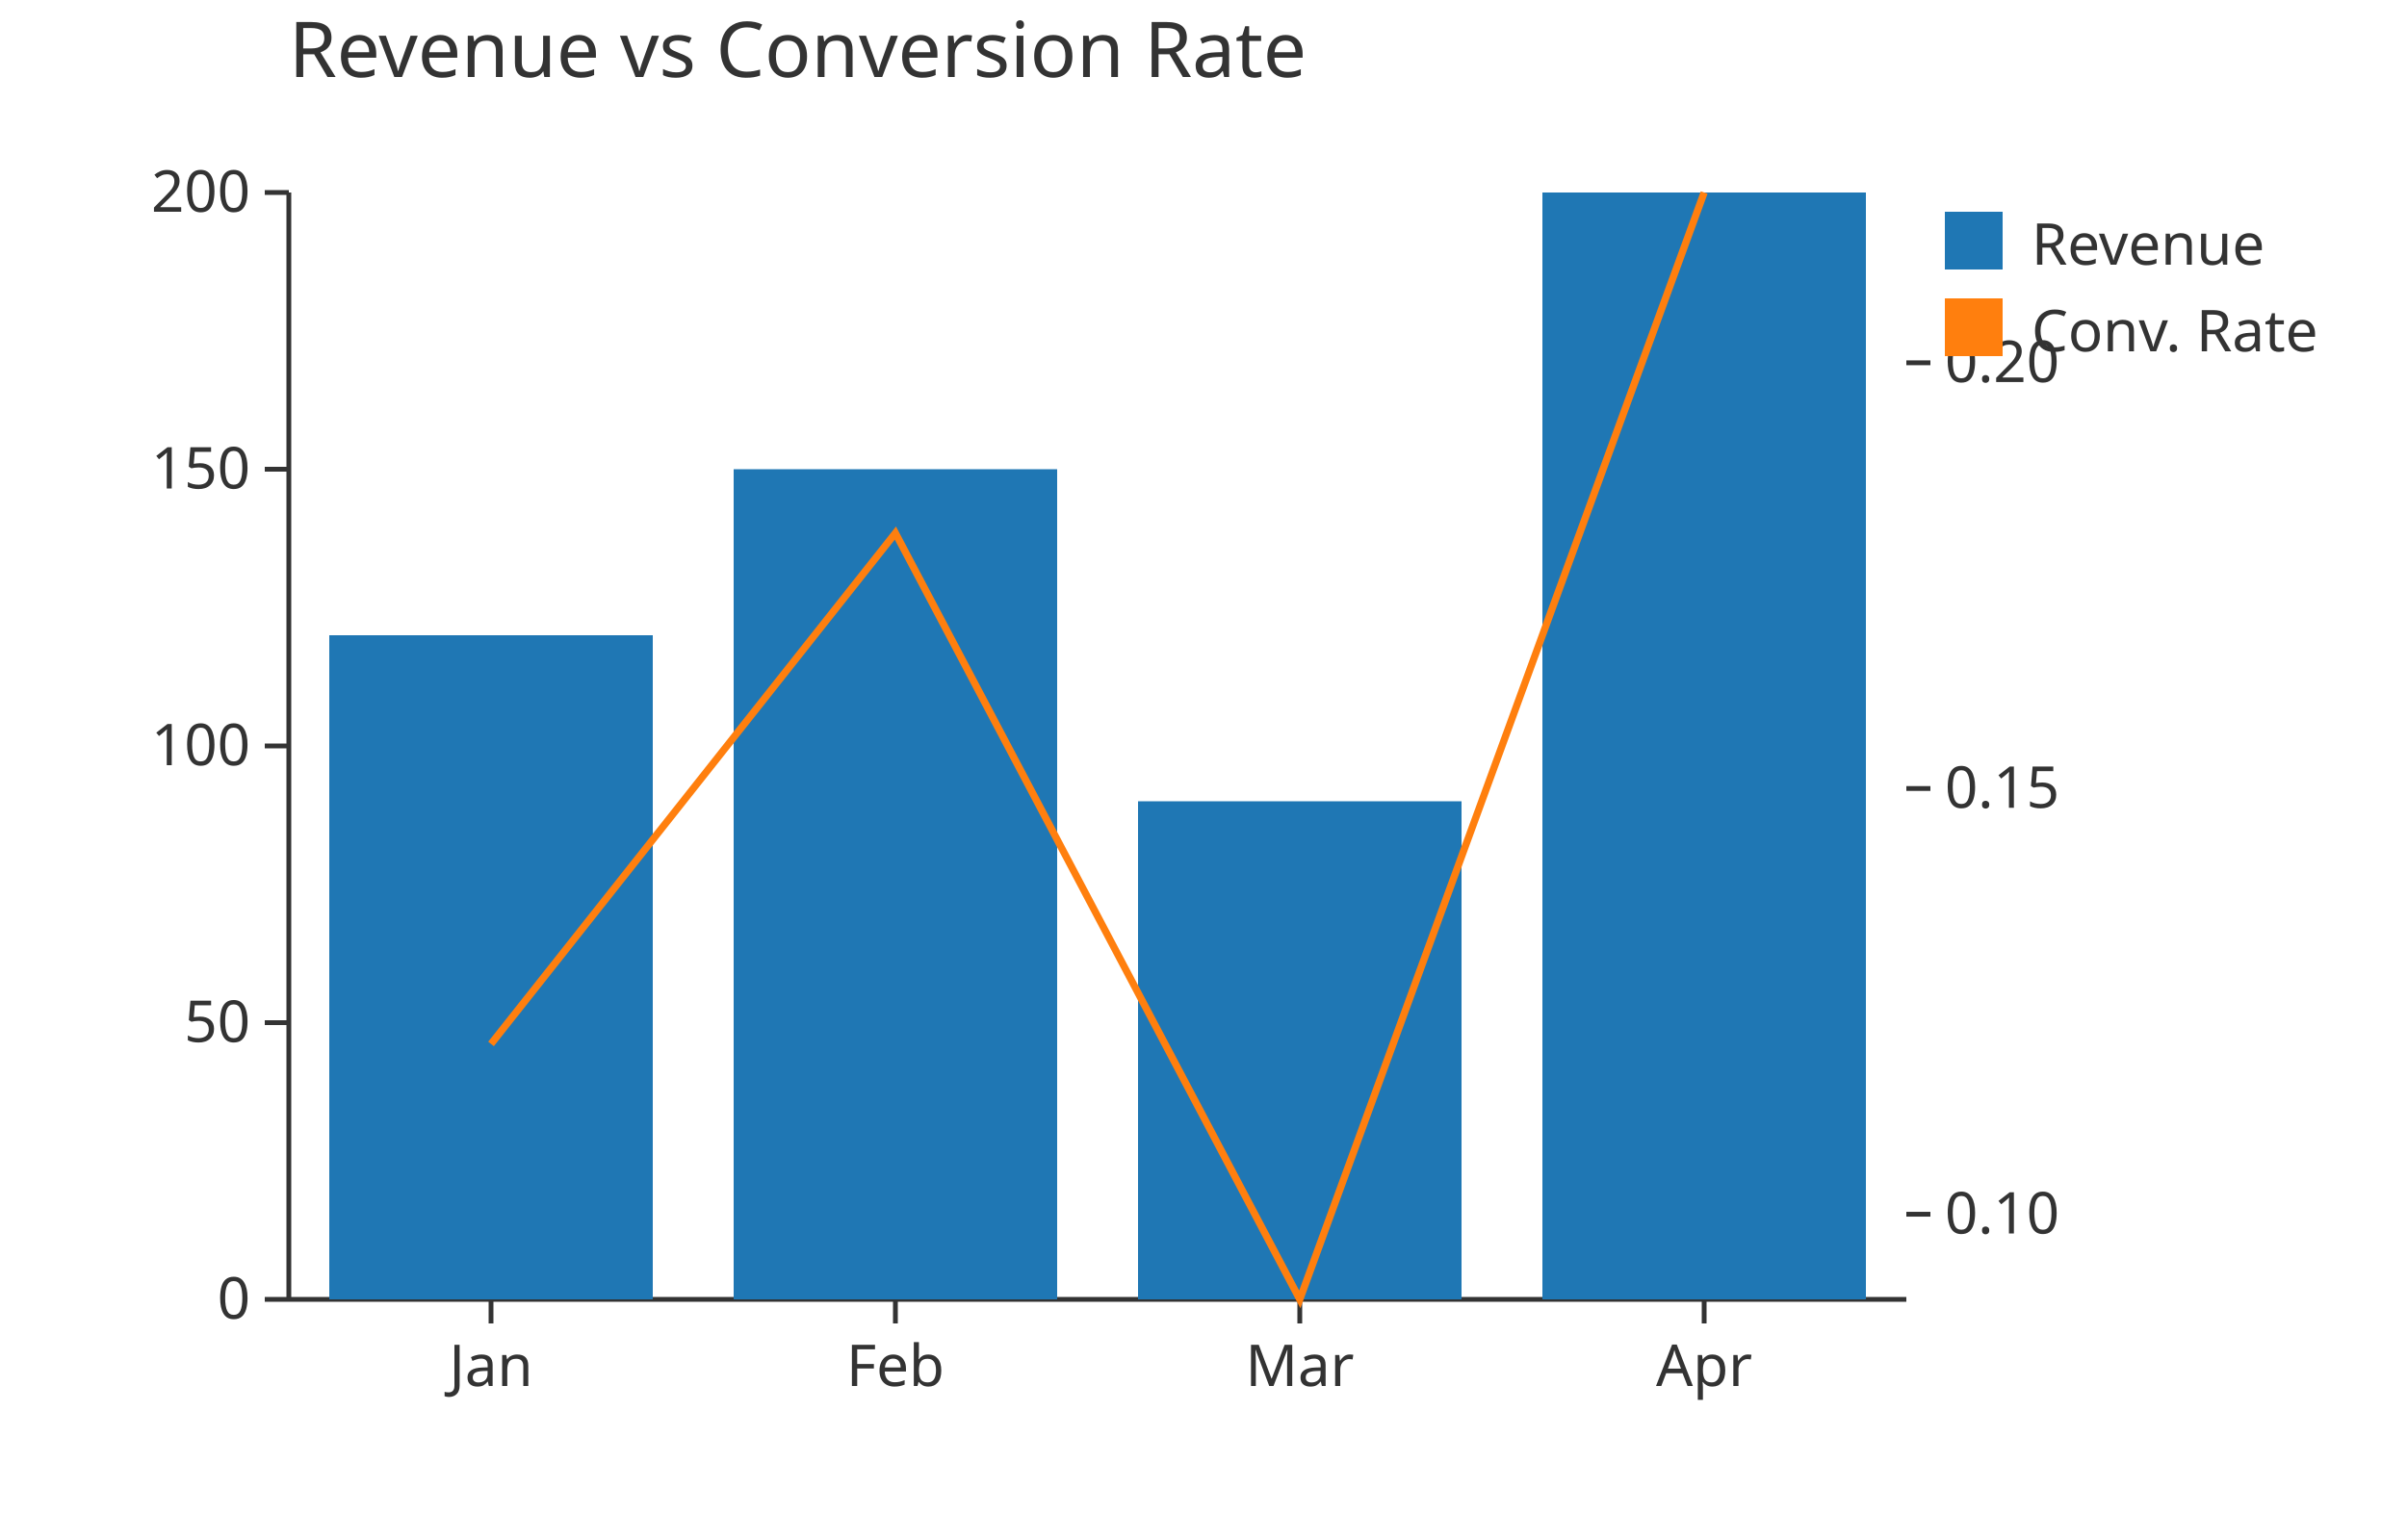
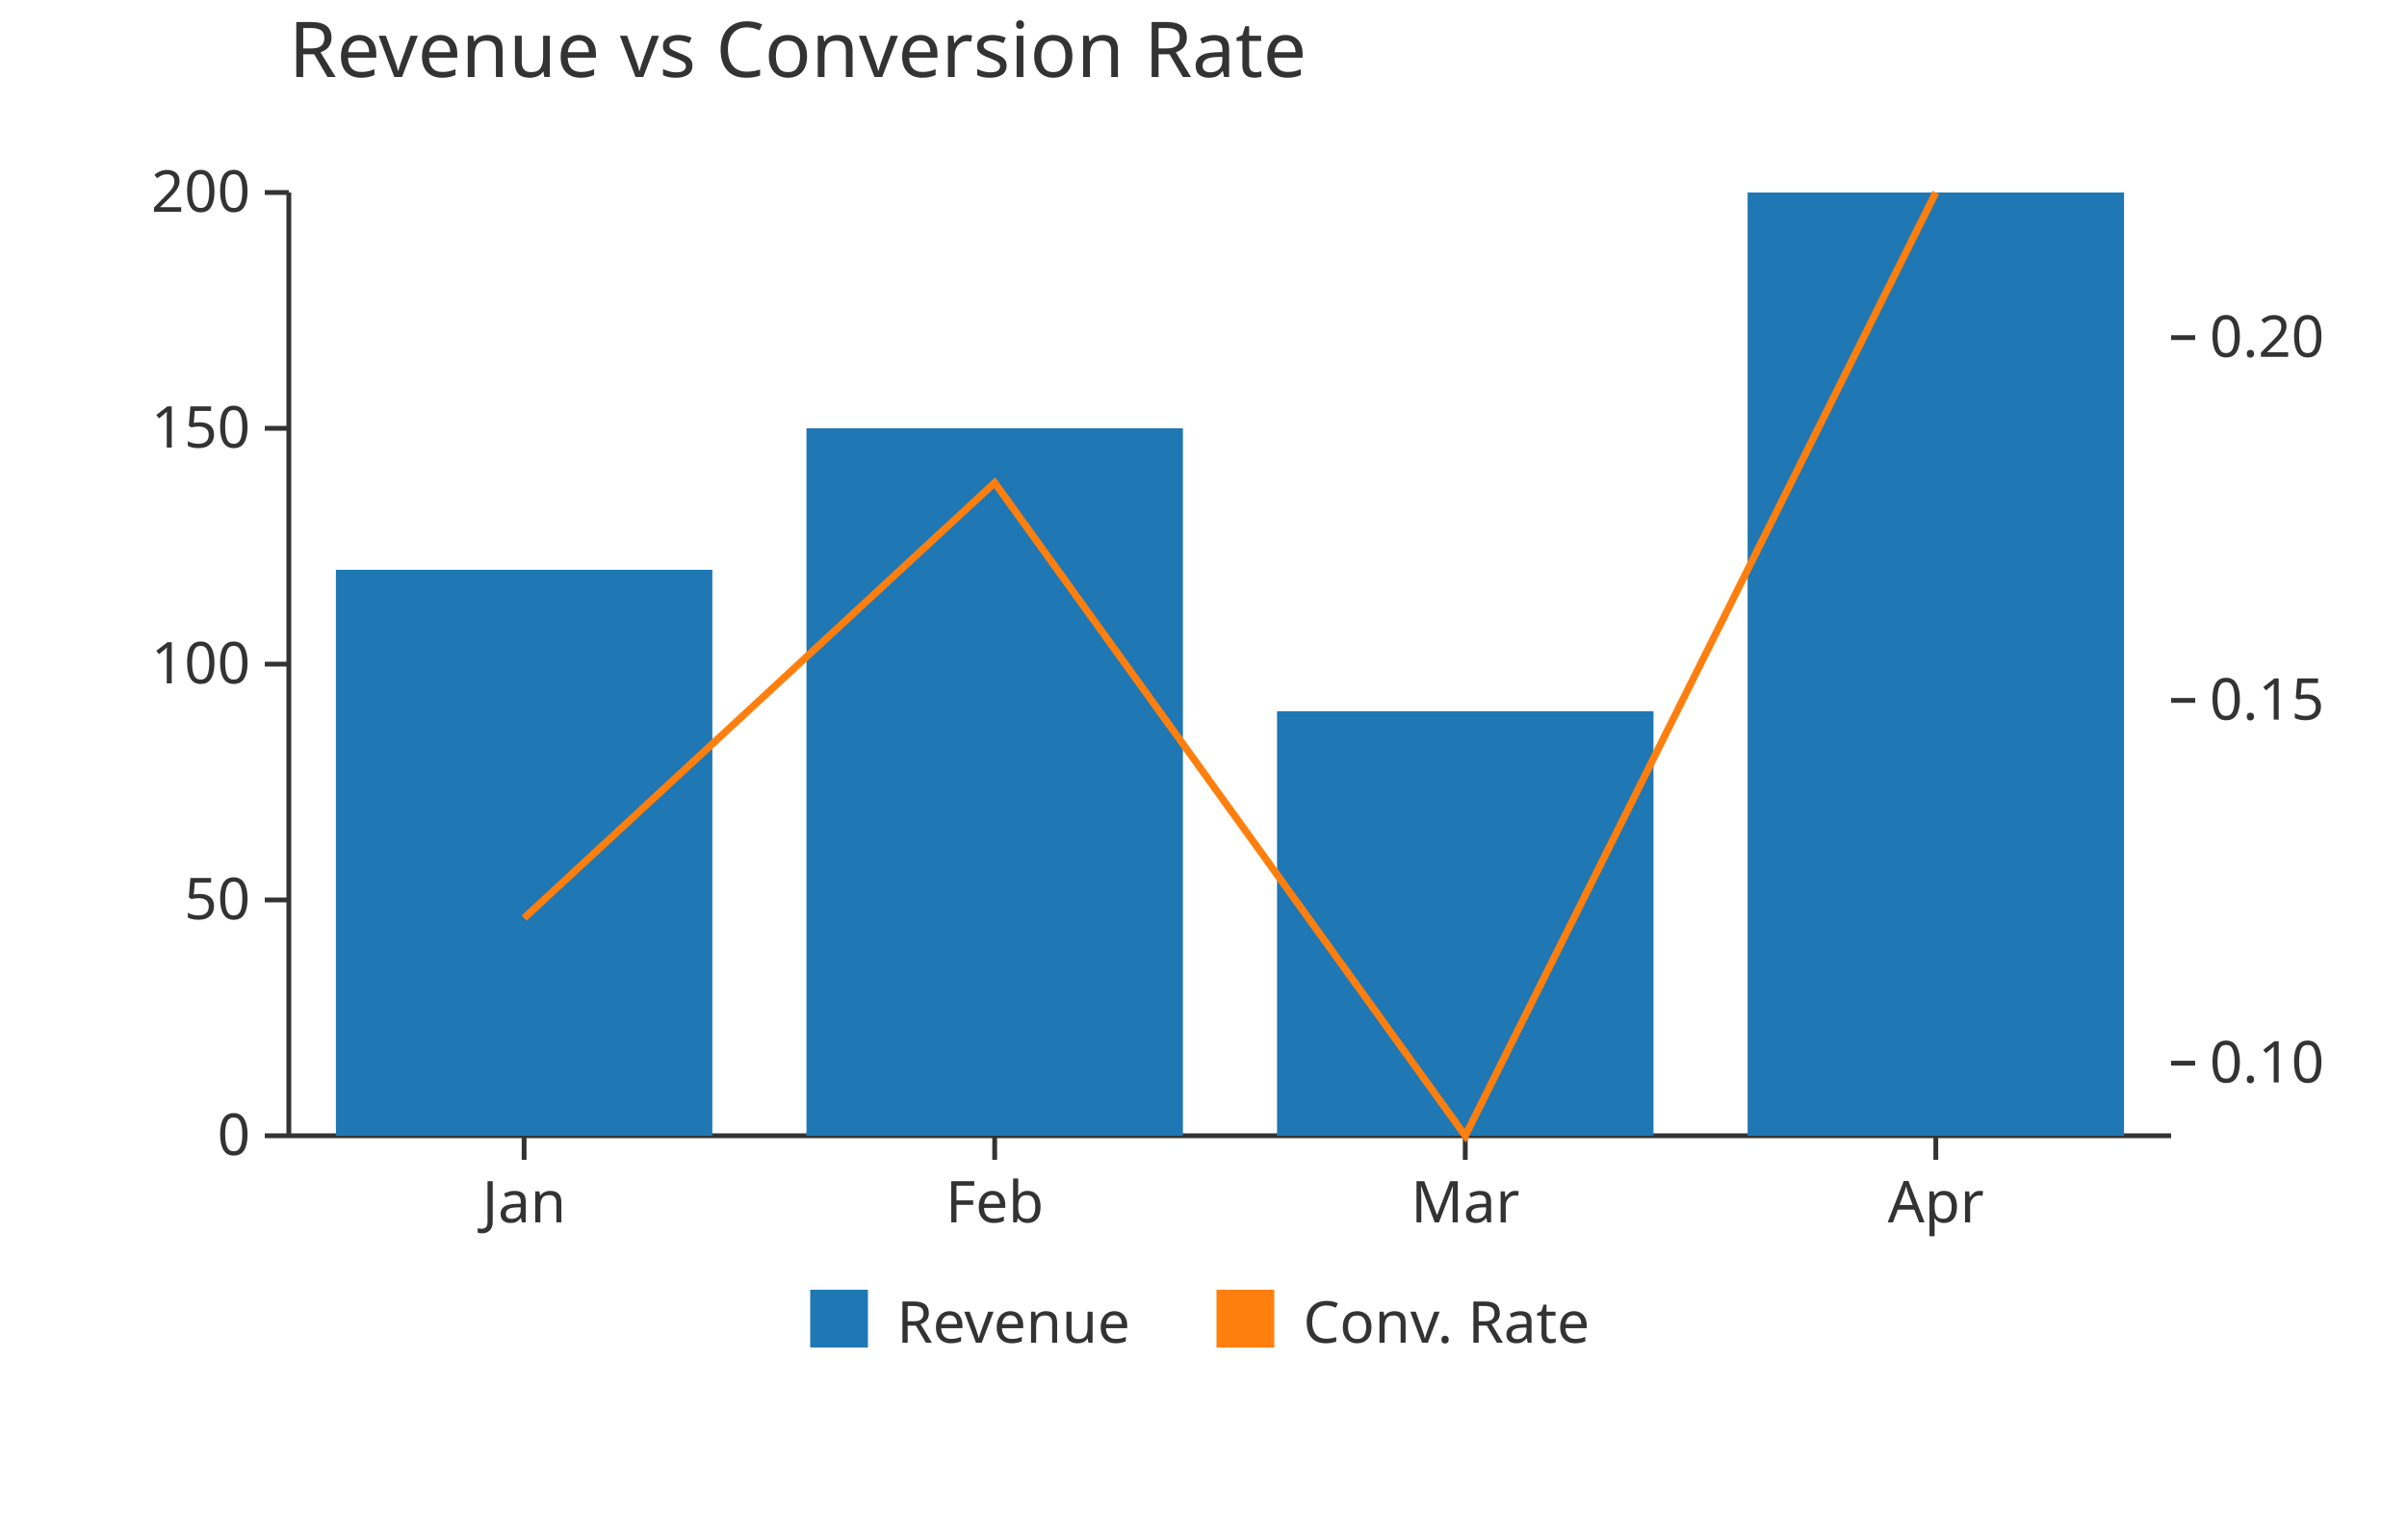
<svg xmlns="http://www.w3.org/2000/svg" width="500" height="320" viewBox="0 0 500 320">
  <rect x="0" y="0" width="500" height="320" fill="white" />
-   <line x1="60.0" y1="270.0" x2="396.0" y2="270.0" stroke="#333333" stroke-width="1.0" />
-   <line x1="60.0" y1="40.0" x2="60.0" y2="270.0" stroke="#333333" stroke-width="1.0" />
-   <line x1="102.0" y1="270.0" x2="102.0" y2="275.0" stroke="#333333" stroke-width="1.0" />
-   <text x="102.0" y="288.0" font-family="sans-serif" font-size="12.0" fill="#333333" text-anchor="middle">Jan</text>
-   <line x1="186.0" y1="270.0" x2="186.0" y2="275.0" stroke="#333333" stroke-width="1.0" />
-   <text x="186.0" y="288.0" font-family="sans-serif" font-size="12.0" fill="#333333" text-anchor="middle">Feb</text>
-   <line x1="270.0" y1="270.0" x2="270.0" y2="275.0" stroke="#333333" stroke-width="1.0" />
-   <text x="270.0" y="288.0" font-family="sans-serif" font-size="12.0" fill="#333333" text-anchor="middle">Mar</text>
-   <line x1="354.0" y1="270.0" x2="354.0" y2="275.0" stroke="#333333" stroke-width="1.0" />
-   <text x="354.0" y="288.0" font-family="sans-serif" font-size="12.0" fill="#333333" text-anchor="middle">Apr</text>
-   <line x1="55.0" y1="270.0" x2="60.0" y2="270.0" stroke="#333333" stroke-width="1.0" />
-   <text x="52.0" y="274.0" font-family="sans-serif" font-size="12.0" fill="#333333" text-anchor="end">0</text>
-   <line x1="55.0" y1="212.5" x2="60.0" y2="212.5" stroke="#333333" stroke-width="1.0" />
-   <text x="52.0" y="216.5" font-family="sans-serif" font-size="12.0" fill="#333333" text-anchor="end">50</text>
-   <line x1="55.0" y1="155.0" x2="60.0" y2="155.0" stroke="#333333" stroke-width="1.0" />
-   <text x="52.0" y="159.0" font-family="sans-serif" font-size="12.0" fill="#333333" text-anchor="end">100</text>
-   <line x1="55.0" y1="97.5" x2="60.0" y2="97.5" stroke="#333333" stroke-width="1.0" />
-   <text x="52.0" y="101.5" font-family="sans-serif" font-size="12.0" fill="#333333" text-anchor="end">150</text>
+   <line x1="60.0" y1="236.0" x2="451.0" y2="236.0" stroke="#333333" stroke-width="1.0" />
+   <line x1="60.0" y1="40.0" x2="60.0" y2="236.0" stroke="#333333" stroke-width="1.0" />
+   <line x1="108.875" y1="236.0" x2="108.875" y2="241.0" stroke="#333333" stroke-width="1.0" />
+   <text x="108.875" y="254.0" font-family="sans-serif" font-size="12.0" fill="#333333" text-anchor="middle">Jan</text>
+   <line x1="206.625" y1="236.0" x2="206.625" y2="241.0" stroke="#333333" stroke-width="1.0" />
+   <text x="206.625" y="254.0" font-family="sans-serif" font-size="12.0" fill="#333333" text-anchor="middle">Feb</text>
+   <line x1="304.375" y1="236.0" x2="304.375" y2="241.0" stroke="#333333" stroke-width="1.0" />
+   <text x="304.375" y="254.0" font-family="sans-serif" font-size="12.0" fill="#333333" text-anchor="middle">Mar</text>
+   <line x1="402.125" y1="236.0" x2="402.125" y2="241.0" stroke="#333333" stroke-width="1.0" />
+   <text x="402.125" y="254.0" font-family="sans-serif" font-size="12.0" fill="#333333" text-anchor="middle">Apr</text>
+   <line x1="55.0" y1="236.0" x2="60.0" y2="236.0" stroke="#333333" stroke-width="1.0" />
+   <text x="52.0" y="240.0" font-family="sans-serif" font-size="12.0" fill="#333333" text-anchor="end">0</text>
+   <line x1="55.0" y1="187.0" x2="60.0" y2="187.0" stroke="#333333" stroke-width="1.0" />
+   <text x="52.0" y="191.0" font-family="sans-serif" font-size="12.0" fill="#333333" text-anchor="end">50</text>
+   <line x1="55.0" y1="138.0" x2="60.0" y2="138.0" stroke="#333333" stroke-width="1.0" />
+   <text x="52.0" y="142.0" font-family="sans-serif" font-size="12.0" fill="#333333" text-anchor="end">100</text>
+   <line x1="55.0" y1="89.0" x2="60.0" y2="89.0" stroke="#333333" stroke-width="1.0" />
+   <text x="52.0" y="93.0" font-family="sans-serif" font-size="12.0" fill="#333333" text-anchor="end">150</text>
  <line x1="55.0" y1="40.0" x2="60.0" y2="40.0" stroke="#333333" stroke-width="1.0" />
  <text x="52.0" y="44.0" font-family="sans-serif" font-size="12.0" fill="#333333" text-anchor="end">200</text>
-   <line x1="396.0" y1="252.308" x2="401.0" y2="252.308" stroke="#333333" stroke-width="1.0" />
-   <text x="404.0" y="256.308" font-family="sans-serif" font-size="12.0" fill="#333333" text-anchor="start">0.10</text>
-   <line x1="396.0" y1="163.846" x2="401.0" y2="163.846" stroke="#333333" stroke-width="1.0" />
-   <text x="404.0" y="167.846" font-family="sans-serif" font-size="12.0" fill="#333333" text-anchor="start">0.15</text>
-   <line x1="396.0" y1="75.385" x2="401.0" y2="75.385" stroke="#333333" stroke-width="1.0" />
-   <text x="404.0" y="79.385" font-family="sans-serif" font-size="12.0" fill="#333333" text-anchor="start">0.20</text>
-   <rect x="68.4" y="132.0" width="67.2" height="138.0" fill="#1f77b4" stroke="none" stroke-width="0.0" data-series="Revenue" data-label="0" data-y="120" data-tooltip="Revenue&#10;0: 120" />
-   <rect x="152.4" y="97.5" width="67.2" height="172.5" fill="#1f77b4" stroke="none" stroke-width="0.0" data-series="Revenue" data-label="1" data-y="150" data-tooltip="Revenue&#10;1: 150" />
-   <rect x="236.4" y="166.5" width="67.2" height="103.5" fill="#1f77b4" stroke="none" stroke-width="0.0" data-series="Revenue" data-label="2" data-y="90" data-tooltip="Revenue&#10;2: 90" />
-   <rect x="320.4" y="40.0" width="67.2" height="230.0" fill="#1f77b4" stroke="none" stroke-width="0.0" data-series="Revenue" data-label="3" data-y="200" data-tooltip="Revenue&#10;3: 200" />
-   <polyline fill="none" stroke="#ff7f0e" stroke-width="1.5" points="102.0,216.923 186.0,110.769 270.0,270.0 354.0,40.0" />
-   <circle cx="102.0" cy="269.862" r="5.0" fill="transparent" stroke="none" stroke-width="0.0" data-series="Conv. Rate" data-x="0" data-y="0.12" data-tooltip="Conv. Rate&#10;x: 0, y: 0.12" />
-   <circle cx="186.0" cy="269.793" r="5.0" fill="transparent" stroke="none" stroke-width="0.0" data-series="Conv. Rate" data-x="1" data-y="0.18" data-tooltip="Conv. Rate&#10;x: 1, y: 0.18" />
-   <circle cx="270.0" cy="269.897" r="5.0" fill="transparent" stroke="none" stroke-width="0.0" data-series="Conv. Rate" data-x="2" data-y="0.09" data-tooltip="Conv. Rate&#10;x: 2, y: 0.09" />
-   <circle cx="354.0" cy="269.747" r="5.0" fill="transparent" stroke="none" stroke-width="0.0" data-series="Conv. Rate" data-x="3" data-y="0.22" data-tooltip="Conv. Rate&#10;x: 3, y: 0.22" />
+   <line x1="451.0" y1="220.923" x2="456.0" y2="220.923" stroke="#333333" stroke-width="1.0" />
+   <text x="459.0" y="224.923" font-family="sans-serif" font-size="12.0" fill="#333333" text-anchor="start">0.10</text>
+   <line x1="451.0" y1="145.538" x2="456.0" y2="145.538" stroke="#333333" stroke-width="1.0" />
+   <text x="459.0" y="149.538" font-family="sans-serif" font-size="12.0" fill="#333333" text-anchor="start">0.15</text>
+   <line x1="451.0" y1="70.154" x2="456.0" y2="70.154" stroke="#333333" stroke-width="1.0" />
+   <text x="459.0" y="74.154" font-family="sans-serif" font-size="12.0" fill="#333333" text-anchor="start">0.20</text>
+   <rect x="69.775" y="118.4" width="78.2" height="117.6" fill="#1f77b4" stroke="none" stroke-width="0.0" data-series="Revenue" data-label="0" data-y="120" data-tooltip="Revenue&#10;0: 120" />
+   <rect x="167.525" y="89.0" width="78.2" height="147.0" fill="#1f77b4" stroke="none" stroke-width="0.0" data-series="Revenue" data-label="1" data-y="150" data-tooltip="Revenue&#10;1: 150" />
+   <rect x="265.275" y="147.8" width="78.2" height="88.2" fill="#1f77b4" stroke="none" stroke-width="0.0" data-series="Revenue" data-label="2" data-y="90" data-tooltip="Revenue&#10;2: 90" />
+   <rect x="363.025" y="40.0" width="78.2" height="196.0" fill="#1f77b4" stroke="none" stroke-width="0.0" data-series="Revenue" data-label="3" data-y="200" data-tooltip="Revenue&#10;3: 200" />
+   <polyline fill="none" stroke="#ff7f0e" stroke-width="1.5" points="108.875,190.769 206.625,100.308 304.375,236.0 402.125,40.0" />
+   <circle cx="108.875" cy="235.882" r="5.0" fill="transparent" stroke="none" stroke-width="0.0" data-series="Conv. Rate" data-x="0" data-y="0.12" data-tooltip="Conv. Rate&#10;x: 0, y: 0.12" />
+   <circle cx="206.625" cy="235.824" r="5.0" fill="transparent" stroke="none" stroke-width="0.0" data-series="Conv. Rate" data-x="1" data-y="0.18" data-tooltip="Conv. Rate&#10;x: 1, y: 0.18" />
+   <circle cx="304.375" cy="235.912" r="5.0" fill="transparent" stroke="none" stroke-width="0.0" data-series="Conv. Rate" data-x="2" data-y="0.09" data-tooltip="Conv. Rate&#10;x: 2, y: 0.09" />
+   <circle cx="402.125" cy="235.784" r="5.0" fill="transparent" stroke="none" stroke-width="0.0" data-series="Conv. Rate" data-x="3" data-y="0.22" data-tooltip="Conv. Rate&#10;x: 3, y: 0.22" />
  <text x="60.0" y="16.0" font-family="sans-serif" font-size="16.0" fill="#333333" text-anchor="start">Revenue vs Conversion Rate</text>
-   <rect x="404.0" y="44.0" width="12.0" height="12.0" fill="#1f77b4" stroke="none" stroke-width="0.0" />
-   <text x="422.0" y="55.0" font-family="sans-serif" font-size="12.0" fill="#333333" text-anchor="start">Revenue</text>
-   <rect x="404.0" y="62.0" width="12.0" height="12.0" fill="#ff7f0e" stroke="none" stroke-width="0.0" />
-   <text x="422.0" y="73.0" font-family="sans-serif" font-size="12.0" fill="#333333" text-anchor="start">Conv. Rate</text>
+   <rect x="168.3" y="268.0" width="12.0" height="12.0" fill="#1f77b4" stroke="none" stroke-width="0.0" />
+   <text x="186.3" y="279.0" font-family="sans-serif" font-size="12.0" fill="#333333" text-anchor="start">Revenue</text>
+   <rect x="252.7" y="268.0" width="12.0" height="12.0" fill="#ff7f0e" stroke="none" stroke-width="0.0" />
+   <text x="270.7" y="279.0" font-family="sans-serif" font-size="12.0" fill="#333333" text-anchor="start">Conv. Rate</text>
</svg>
